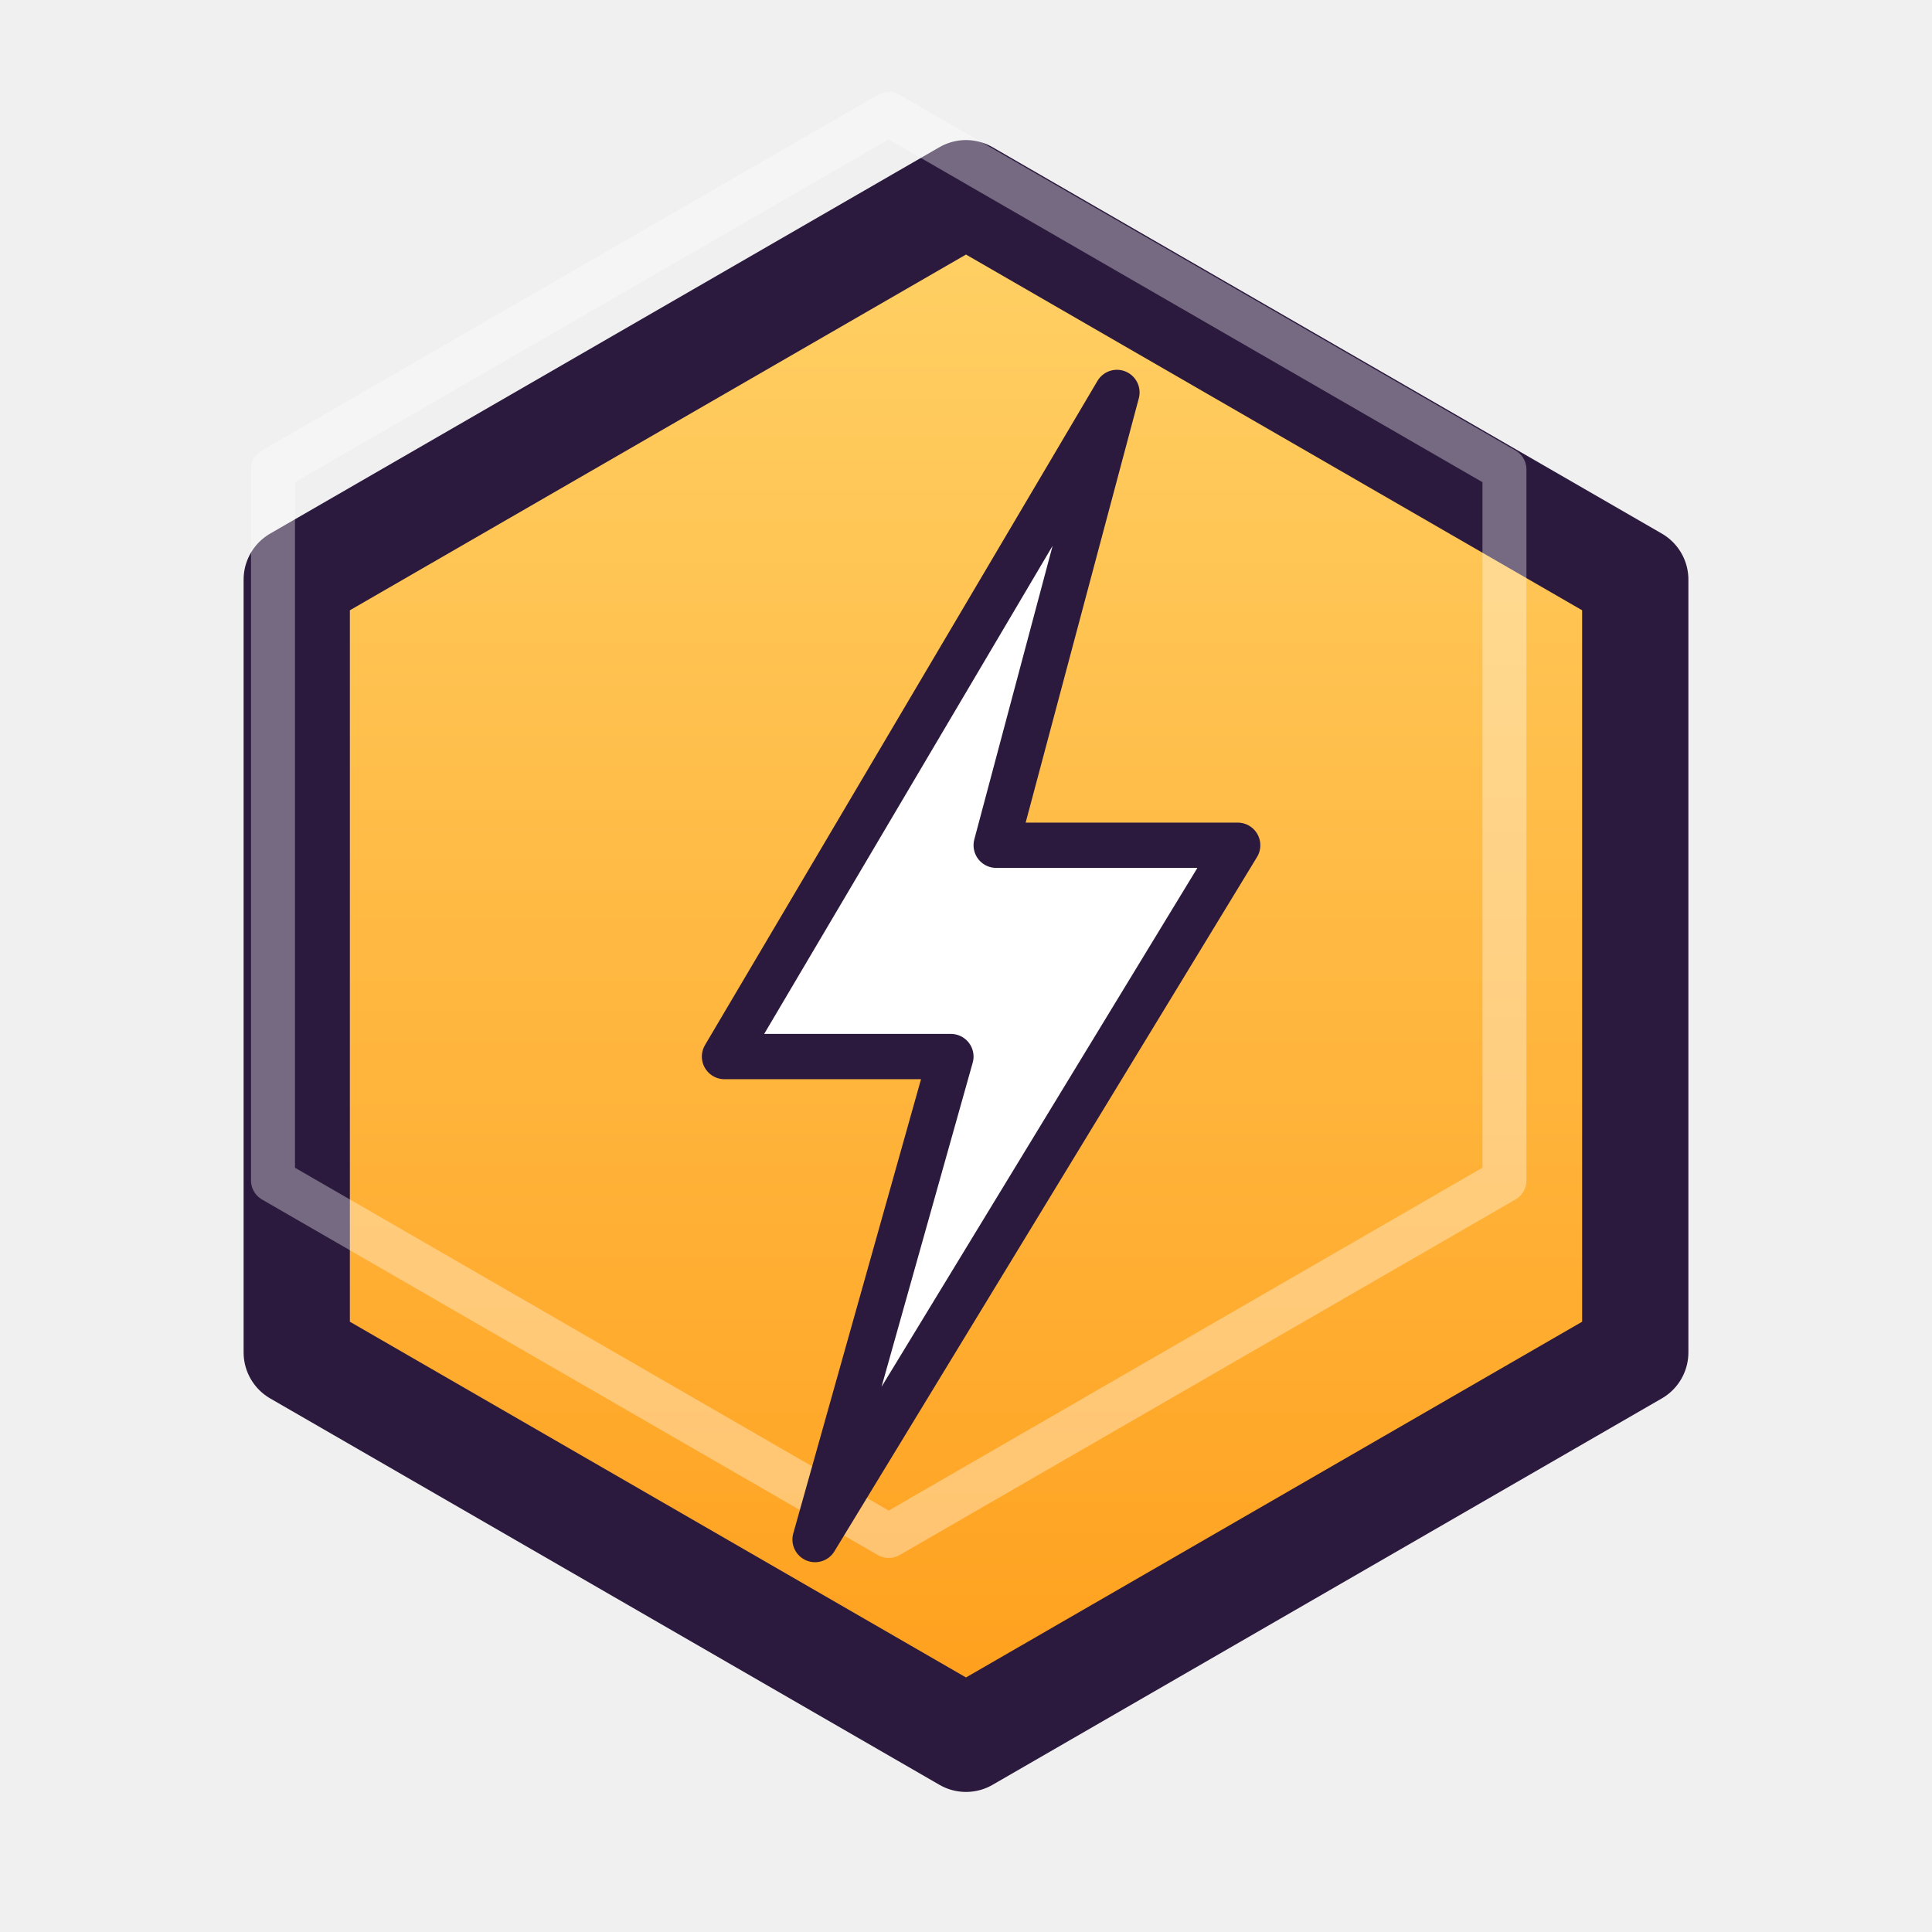
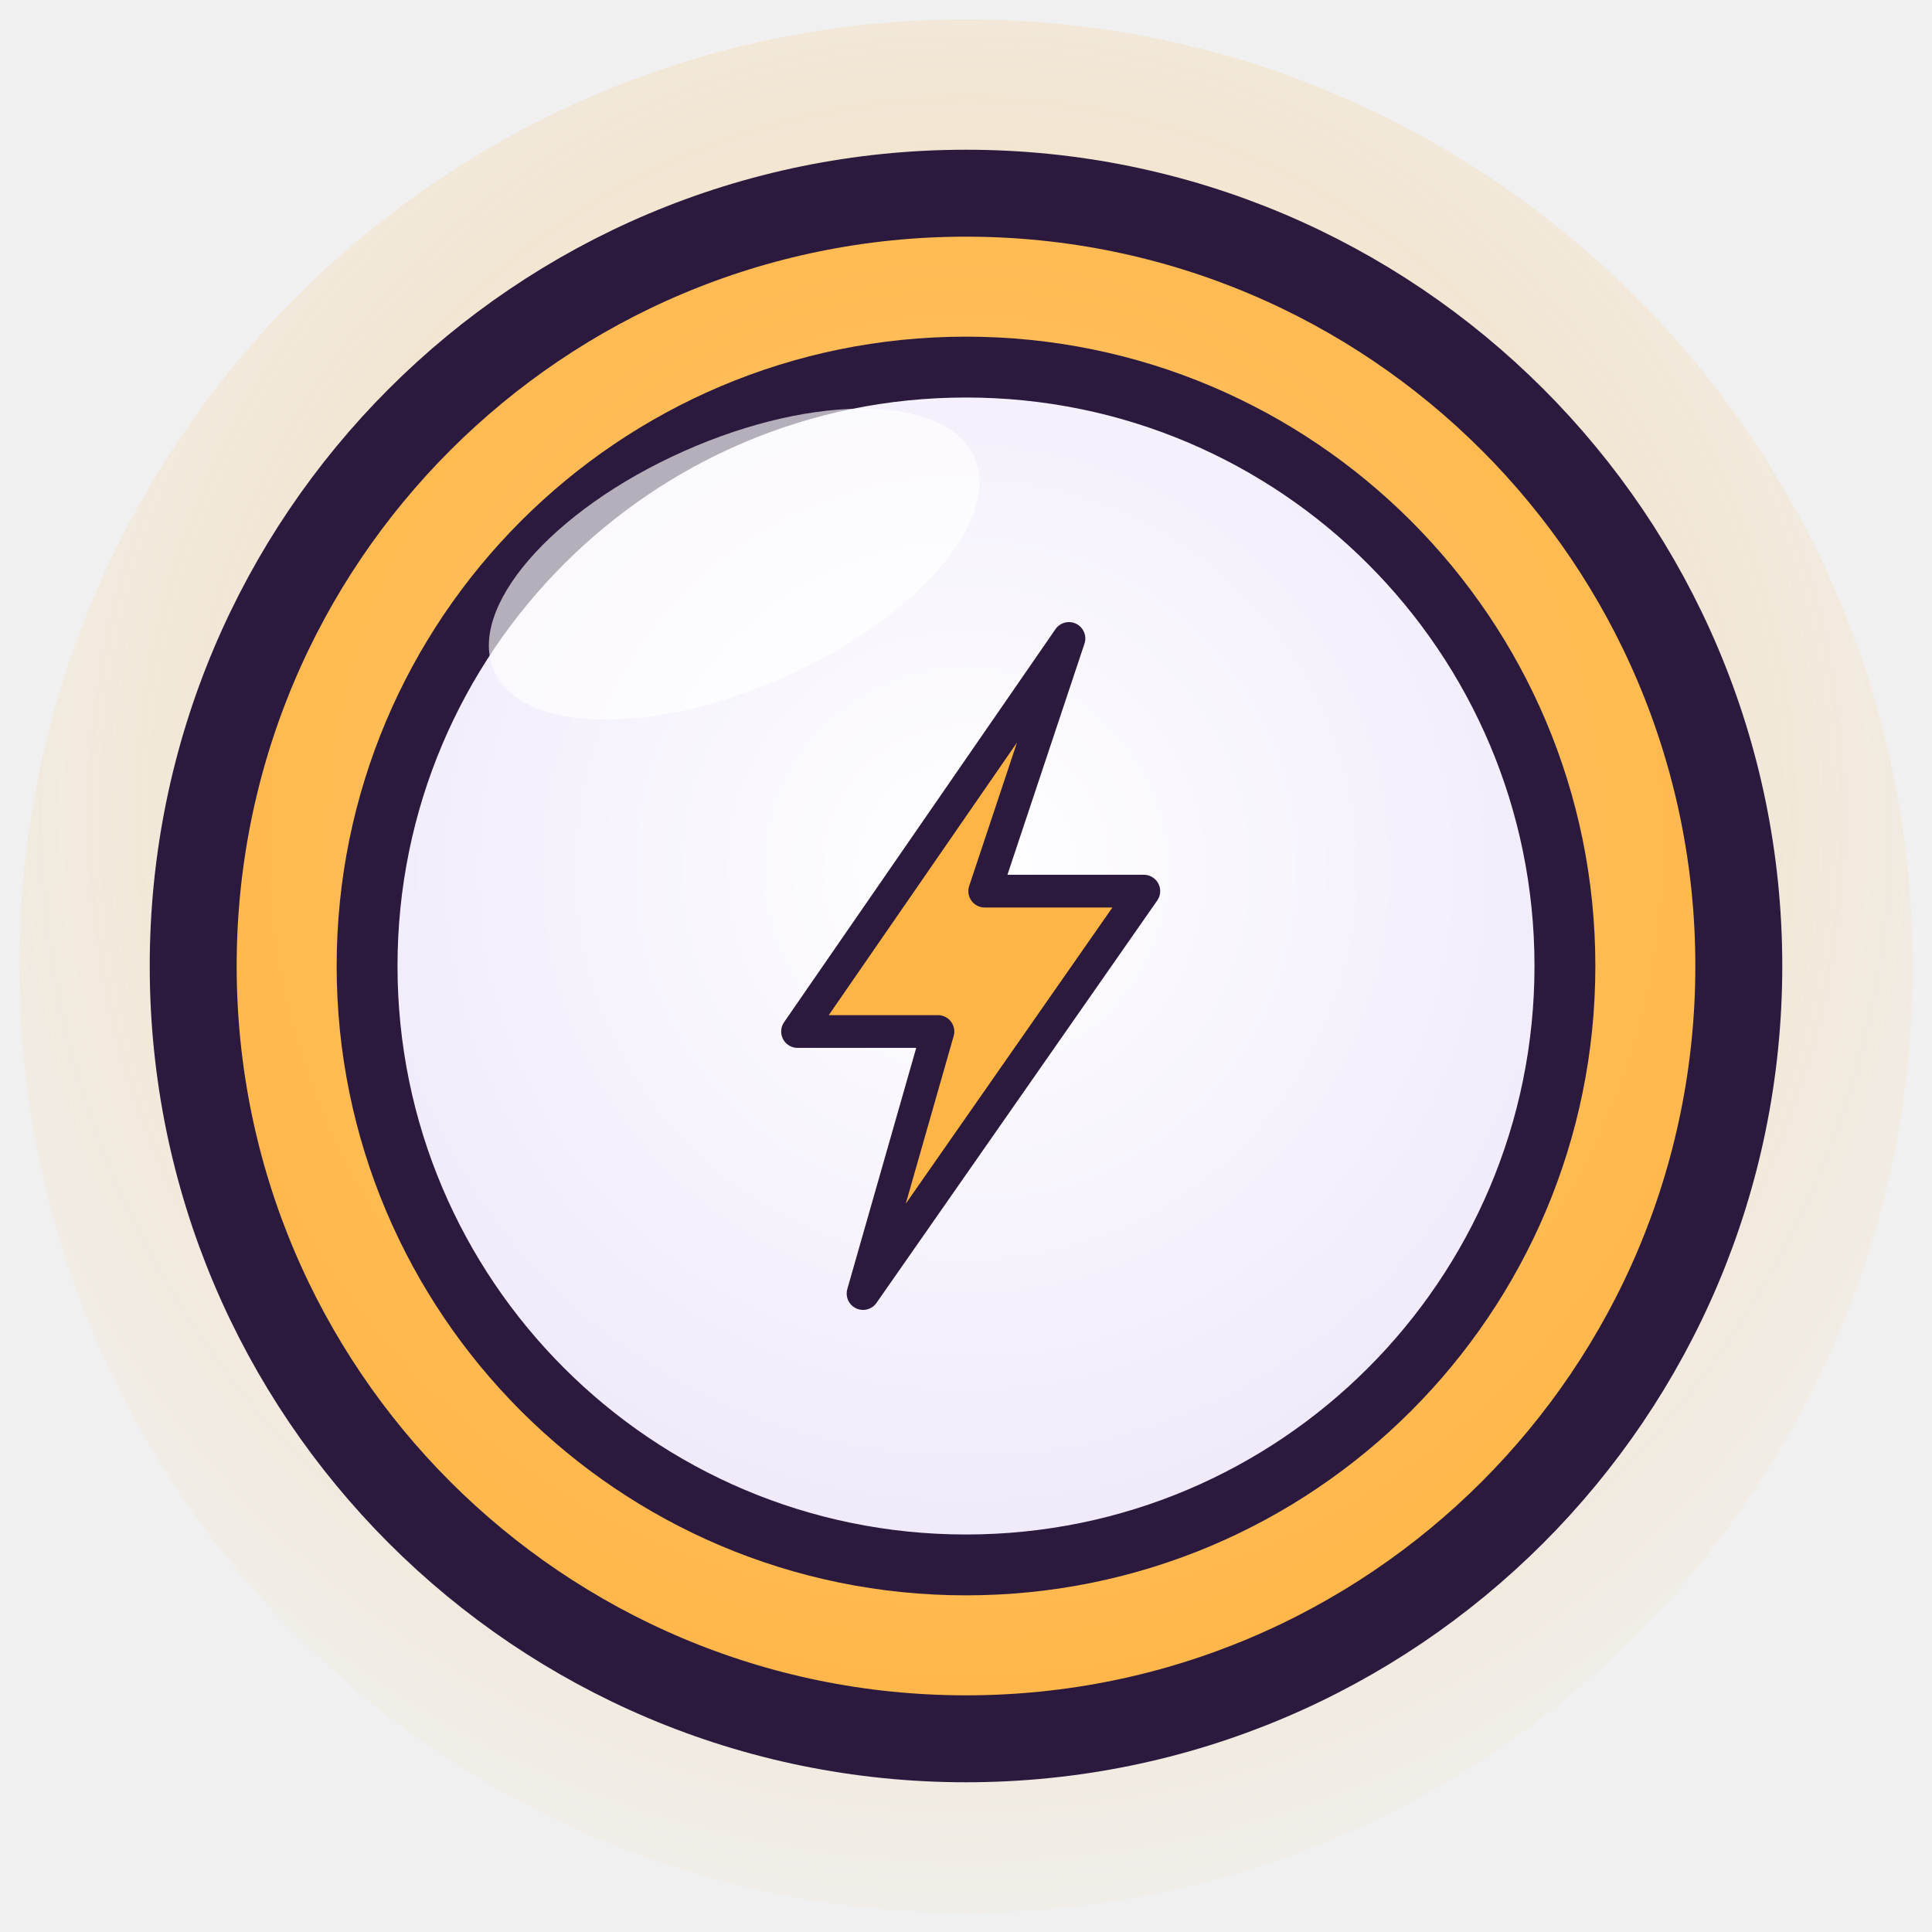
<svg xmlns="http://www.w3.org/2000/svg" width="256" height="256" viewBox="0 0 256 256">
  <defs>
-     <linearGradient id="g" x1="0" y1="0" x2="0" y2="1">
-       <stop offset="0" stop-color="#FFD166" />
-       <stop offset="1" stop-color="#FF9F1C" />
-     </linearGradient>
+     <radialGradient id="face" cx="0.5" cy="0.42" r="0.65">
+       <stop offset="0" stop-color="#FFFFFF" />
+       <stop offset="1" stop-color="#EDE6FA" />
+     </radialGradient>
+     <radialGradient id="ring" cx="0.5" cy="0.42" r="0.65">
+       <stop offset="0" stop-color="#ffc46a" />
+       <stop offset="1" stop-color="#FFB545" />
+     </radialGradient>
+     <radialGradient id="halo" cx="0.5" cy="0.42" r="0.65">
+       <stop offset="0" stop-color="#FFB54566" />
+       <stop offset="1" stop-color="#FFB54500" />
+     </radialGradient>
  </defs>
-   <path d="M 128 25.6 L 216.681 76.8 L 216.681 179.2 L 128 230.4 L 39.319 179.2 L 39.319 76.8 Z" fill="url(#g)" stroke="#2B1A3D" stroke-width="14.08" stroke-linejoin="round" />
-   <path d="M 128 25.6 L 216.681 76.8 L 216.681 179.2 L 128 230.4 L 39.319 179.2 L 39.319 76.8 Z" fill="none" stroke="#ffffff" stroke-width="6.336" stroke-linejoin="round" opacity="0.35" transform="translate(0 -8.448) scale(0.92) " transform-origin="128 128" />
-   <path d="M 148 52 L 96 140 L 126 140 L 108 204 L 164 112 L 132 112 Z" fill="#ffffff" stroke="#2B1A3D" stroke-width="6" stroke-linejoin="round" />
+   <circle cx="128" cy="128" r="125.44" fill="url(#halo)" />
+   <circle cx="128" cy="128" r="102.4" fill="url(#ring)" stroke="#2B1A3D" stroke-width="11.52" />
+   <circle cx="128" cy="128" r="79.36" fill="url(#face)" stroke="#2B1A3D" stroke-width="8.064" />
+   <g transform="translate(128 128) scale(0.62) translate(-128 -128)">
+     <path d="M 150 58 L 92 142 L 122 142 L 106 198 L 166 112 L 132 112 Z" fill="#FFB545" stroke="#2B1A3D" stroke-width="7" stroke-linejoin="round" />
+   </g>
+   <ellipse cx="97.28" cy="74.752" rx="34.816" ry="16.384" fill="#ffffff" opacity="0.65" transform="rotate(-24 97.28 74.752)" />
</svg>
